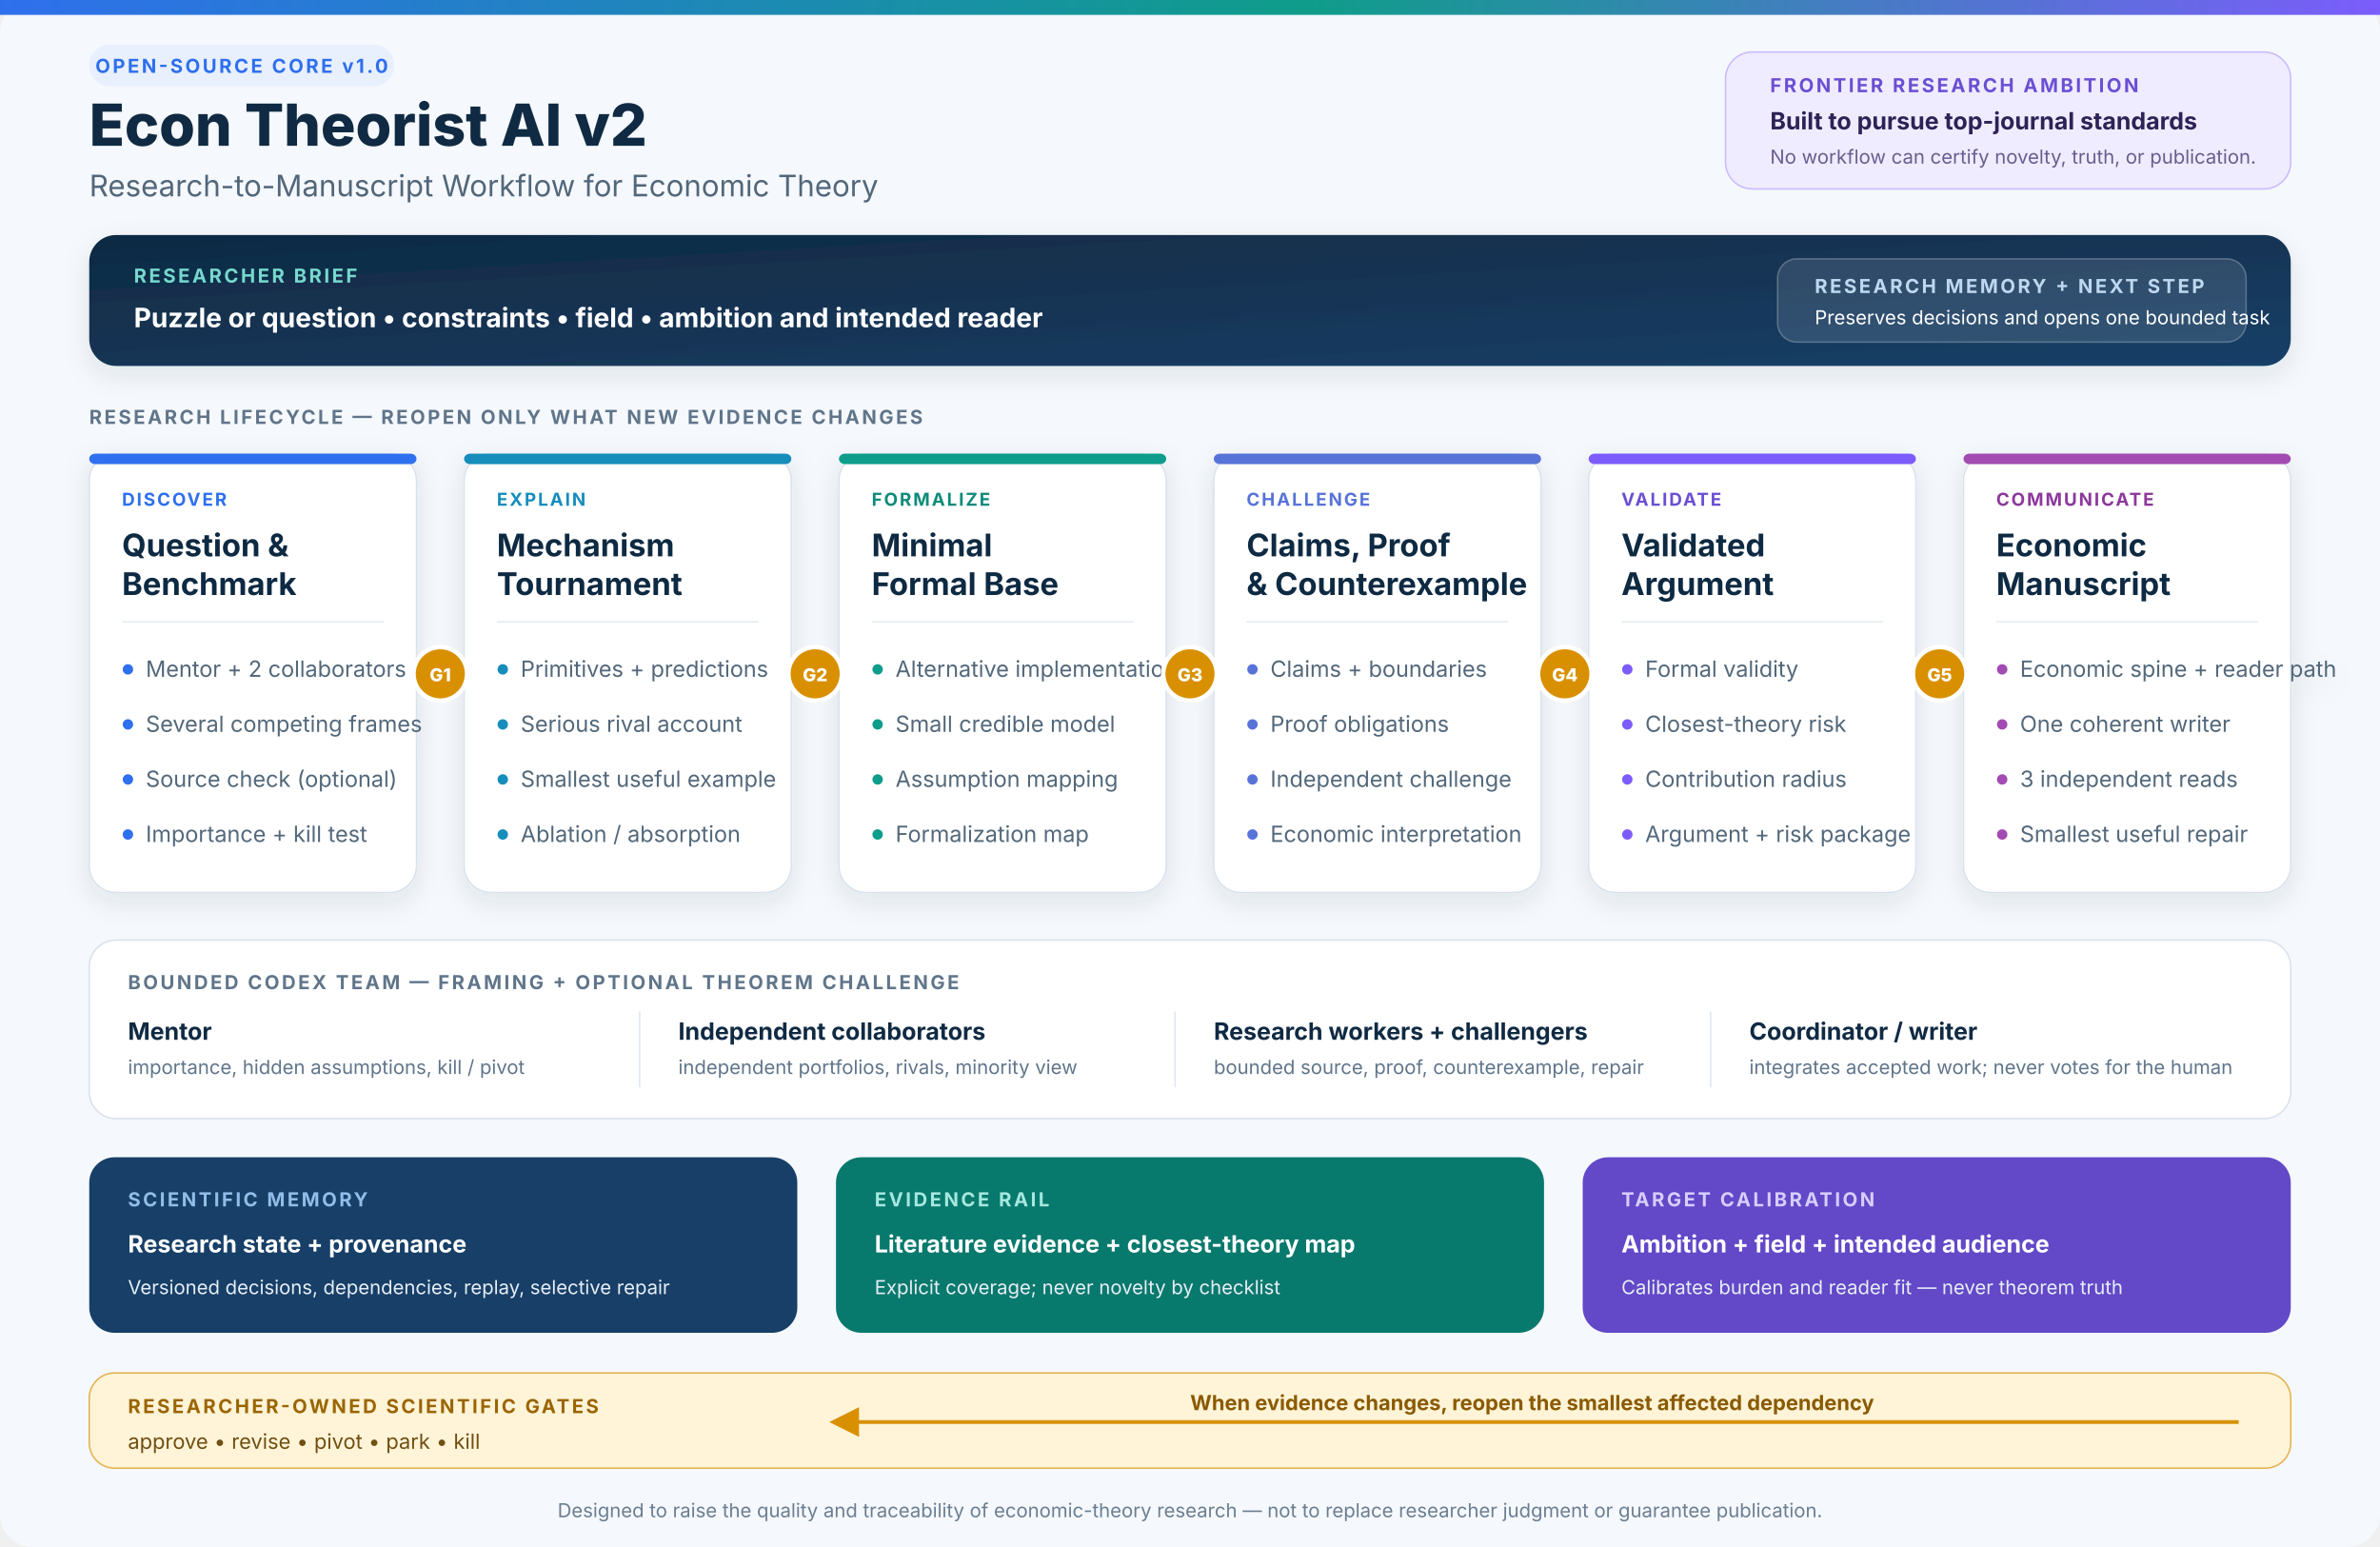
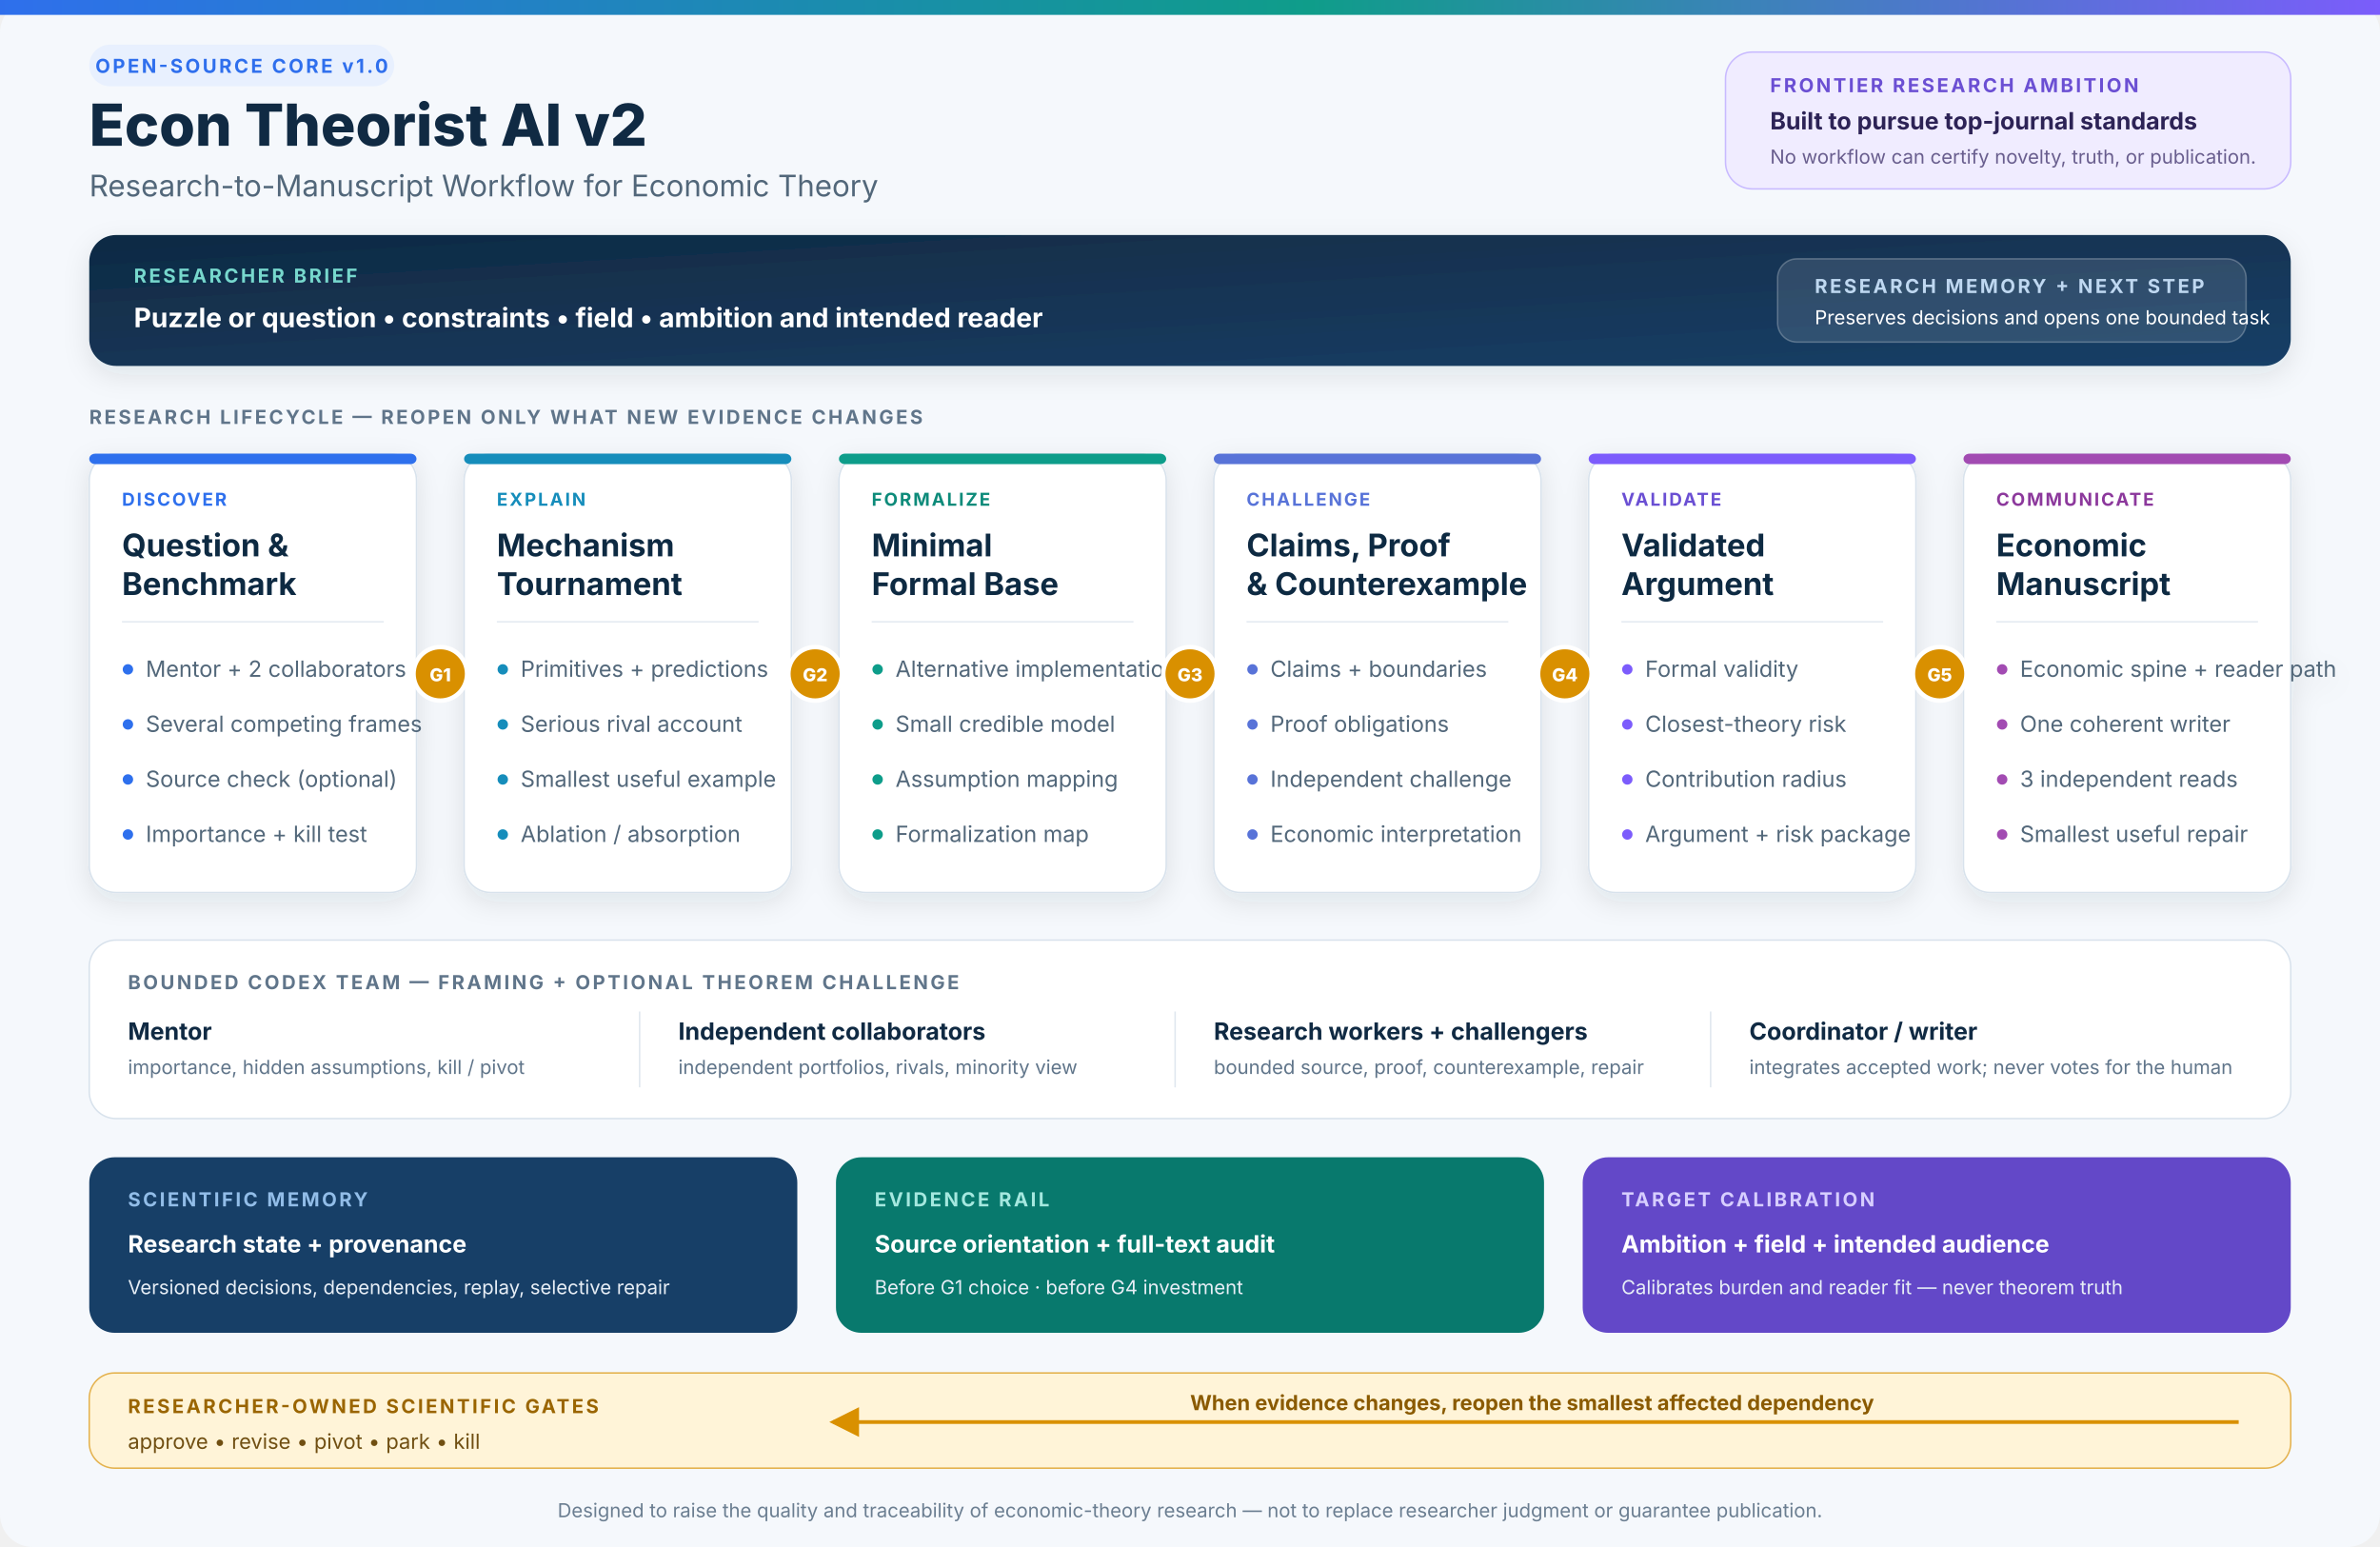
<svg xmlns="http://www.w3.org/2000/svg" width="1600" height="1040" viewBox="0 0 1600 1040" role="img" aria-labelledby="title desc">
  <defs>
    <linearGradient id="headerGradient" x1="0" y1="0" x2="1" y2="1">
      <stop offset="0" stop-color="#102A43" />
      <stop offset="1" stop-color="#173F67" />
    </linearGradient>
    <linearGradient id="accentGradient" x1="0" y1="0" x2="1" y2="0">
      <stop offset="0" stop-color="#2F6FED" />
      <stop offset="0.55" stop-color="#0F9D8A" />
      <stop offset="1" stop-color="#7C5CFC" />
    </linearGradient>
    <filter id="shadow" x="-20%" y="-20%" width="140%" height="150%">
      <feDropShadow dx="0" dy="6" stdDeviation="9" flood-color="#102A43" flood-opacity="0.10" />
    </filter>
    <marker id="arrow" markerWidth="8" markerHeight="8" refX="7" refY="4" orient="auto" markerUnits="strokeWidth">
      <path d="M0,0 L8,4 L0,8 Z" fill="#7890A8" />
    </marker>
    <marker id="arrowAmber" markerWidth="8" markerHeight="8" refX="7" refY="4" orient="auto" markerUnits="strokeWidth">
      <path d="M0,0 L8,4 L0,8 Z" fill="#D99000" />
    </marker>
    <style>
      text { font-family: Inter, "Segoe UI", Arial, sans-serif; }
      .eyebrow { font-size: 13px; font-weight: 700; letter-spacing: 1.6px; }
      .stageLabel { font-size: 12px; font-weight: 700; letter-spacing: 1.25px; }
      .stageTitle { font-size: 21px; font-weight: 750; fill: #102A43; }
      .item { font-size: 15px; fill: #52677A; }
      .roleTitle { font-size: 16px; font-weight: 700; fill: #102A43; }
      .roleBody { font-size: 13px; fill: #60758A; }
      .railTitle { font-size: 16px; font-weight: 700; fill: #FFFFFF; }
      .railBody { font-size: 13px; fill: #E7EEF6; }
    </style>
  </defs>
  <rect width="1600" height="1040" rx="22" fill="#F5F8FC" />
  <rect x="0" y="0" width="1600" height="10" fill="url(#accentGradient)" />
  <g>
    <rect x="60" y="30" width="205" height="28" rx="14" fill="#E8F0FE" />
    <text x="162.5" y="49" text-anchor="middle" class="eyebrow" fill="#2F6FED">OPEN-SOURCE CORE v1.0</text>
    <text x="60" y="98" font-size="39" font-weight="780" fill="#102A43">Econ Theorist AI v2</text>
    <text x="60" y="132" font-size="20" fill="#52677A">Research-to-Manuscript Workflow for Economic Theory</text>
    <rect x="1160" y="35" width="380" height="92" rx="18" fill="#F0ECFF" stroke="#C8BAFF" />
    <text x="1190" y="62" class="eyebrow" fill="#6B4FD3">FRONTIER RESEARCH AMBITION</text>
    <text x="1190" y="87" font-size="16" font-weight="700" fill="#2D2356">Built to pursue top-journal standards</text>
    <text x="1190" y="110" font-size="13" fill="#695E8E">No workflow can certify novelty, truth, or publication.</text>
  </g>
  <g>
    <rect x="60" y="158" width="1480" height="88" rx="18" fill="url(#headerGradient)" filter="url(#shadow)" />
    <text x="90" y="190" class="eyebrow" fill="#77D8CD">RESEARCHER BRIEF</text>
    <text x="90" y="220" font-size="18" font-weight="650" fill="#FFFFFF">Puzzle or question  •  constraints  •  field  •  ambition and intended reader</text>
    <rect x="1195" y="174" width="315" height="56" rx="13" fill="#FFFFFF" fill-opacity="0.11" stroke="#FFFFFF" stroke-opacity="0.25" />
    <text x="1220" y="197" class="eyebrow" fill="#BFD8F1">RESEARCH MEMORY + NEXT STEP</text>
    <text x="1220" y="218" font-size="13" fill="#FFFFFF">Preserves decisions and opens one bounded task</text>
  </g>
  <text x="60" y="285" class="eyebrow" fill="#60758A">RESEARCH LIFECYCLE — REOPEN ONLY WHAT NEW EVIDENCE CHANGES</text>
  <g stroke="#7890A8" stroke-width="2.5" marker-end="url(#arrow)">
    <path d="M280 453 H312" />
    <path d="M532 453 H564" />
    <path d="M784 453 H816" />
    <path d="M1036 453 H1068" />
    <path d="M1288 453 H1320" />
  </g>
  <g filter="url(#shadow)">
    <g>
      <rect x="60" y="305" width="220" height="295" rx="18" fill="#FFFFFF" stroke="#D8E2EC" />
      <rect x="60" y="305" width="220" height="7" rx="4" fill="#2F6FED" />
      <text x="82" y="340" class="stageLabel" fill="#2F6FED">DISCOVER</text>
      <text x="82" y="374" class="stageTitle">Question &amp;</text>
      <text x="82" y="400" class="stageTitle">Benchmark</text>
      <line x1="82" y1="418" x2="258" y2="418" stroke="#E4EAF1" />
      <circle cx="86" cy="450" r="3.5" fill="#2F6FED" />
      <text x="98" y="455" class="item">Mentor + 2 collaborators</text>
      <circle cx="86" cy="487" r="3.5" fill="#2F6FED" />
      <text x="98" y="492" class="item">Several competing frames</text>
      <circle cx="86" cy="524" r="3.5" fill="#2F6FED" />
      <text x="98" y="529" class="item">Source check (optional)</text>
      <circle cx="86" cy="561" r="3.5" fill="#2F6FED" />
      <text x="98" y="566" class="item">Importance + kill test</text>
    </g>
    <g>
      <rect x="312" y="305" width="220" height="295" rx="18" fill="#FFFFFF" stroke="#D8E2EC" />
      <rect x="312" y="305" width="220" height="7" rx="4" fill="#158DBB" />
      <text x="334" y="340" class="stageLabel" fill="#158DBB">EXPLAIN</text>
      <text x="334" y="374" class="stageTitle">Mechanism</text>
      <text x="334" y="400" class="stageTitle">Tournament</text>
      <line x1="334" y1="418" x2="510" y2="418" stroke="#E4EAF1" />
      <circle cx="338" cy="450" r="3.5" fill="#158DBB" />
      <text x="350" y="455" class="item">Primitives + predictions</text>
      <circle cx="338" cy="487" r="3.5" fill="#158DBB" />
      <text x="350" y="492" class="item">Serious rival account</text>
      <circle cx="338" cy="524" r="3.5" fill="#158DBB" />
      <text x="350" y="529" class="item">Smallest useful example</text>
      <circle cx="338" cy="561" r="3.5" fill="#158DBB" />
      <text x="350" y="566" class="item">Ablation / absorption</text>
    </g>
    <g>
      <rect x="564" y="305" width="220" height="295" rx="18" fill="#FFFFFF" stroke="#D8E2EC" />
      <rect x="564" y="305" width="220" height="7" rx="4" fill="#0F9D8A" />
      <text x="586" y="340" class="stageLabel" fill="#0F8B7A">FORMALIZE</text>
      <text x="586" y="374" class="stageTitle">Minimal</text>
      <text x="586" y="400" class="stageTitle">Formal Base</text>
      <line x1="586" y1="418" x2="762" y2="418" stroke="#E4EAF1" />
      <circle cx="590" cy="450" r="3.5" fill="#0F9D8A" />
      <text x="602" y="455" class="item">Alternative implementations</text>
      <circle cx="590" cy="487" r="3.5" fill="#0F9D8A" />
      <text x="602" y="492" class="item">Small credible model</text>
      <circle cx="590" cy="524" r="3.5" fill="#0F9D8A" />
      <text x="602" y="529" class="item">Assumption mapping</text>
      <circle cx="590" cy="561" r="3.5" fill="#0F9D8A" />
      <text x="602" y="566" class="item">Formalization map</text>
    </g>
    <g>
      <rect x="816" y="305" width="220" height="295" rx="18" fill="#FFFFFF" stroke="#D8E2EC" />
      <rect x="816" y="305" width="220" height="7" rx="4" fill="#5873D8" />
      <text x="838" y="340" class="stageLabel" fill="#5873D8">CHALLENGE</text>
      <text x="838" y="374" class="stageTitle">Claims, Proof</text>
      <text x="838" y="400" class="stageTitle">&amp; Counterexample</text>
      <line x1="838" y1="418" x2="1014" y2="418" stroke="#E4EAF1" />
      <circle cx="842" cy="450" r="3.5" fill="#5873D8" />
      <text x="854" y="455" class="item">Claims + boundaries</text>
      <circle cx="842" cy="487" r="3.5" fill="#5873D8" />
      <text x="854" y="492" class="item">Proof obligations</text>
      <circle cx="842" cy="524" r="3.5" fill="#5873D8" />
      <text x="854" y="529" class="item">Independent challenge</text>
      <circle cx="842" cy="561" r="3.5" fill="#5873D8" />
      <text x="854" y="566" class="item">Economic interpretation</text>
    </g>
    <g>
      <rect x="1068" y="305" width="220" height="295" rx="18" fill="#FFFFFF" stroke="#D8E2EC" />
      <rect x="1068" y="305" width="220" height="7" rx="4" fill="#7C5CFC" />
      <text x="1090" y="340" class="stageLabel" fill="#6B4FD3">VALIDATE</text>
      <text x="1090" y="374" class="stageTitle">Validated</text>
      <text x="1090" y="400" class="stageTitle">Argument</text>
      <line x1="1090" y1="418" x2="1266" y2="418" stroke="#E4EAF1" />
      <circle cx="1094" cy="450" r="3.5" fill="#7C5CFC" />
      <text x="1106" y="455" class="item">Formal validity</text>
      <circle cx="1094" cy="487" r="3.5" fill="#7C5CFC" />
      <text x="1106" y="492" class="item">Closest-theory risk</text>
      <circle cx="1094" cy="524" r="3.5" fill="#7C5CFC" />
      <text x="1106" y="529" class="item">Contribution radius</text>
      <circle cx="1094" cy="561" r="3.5" fill="#7C5CFC" />
      <text x="1106" y="566" class="item">Argument + risk package</text>
    </g>
    <g>
      <rect x="1320" y="305" width="220" height="295" rx="18" fill="#FFFFFF" stroke="#D8E2EC" />
      <rect x="1320" y="305" width="220" height="7" rx="4" fill="#A24CB2" />
      <text x="1342" y="340" class="stageLabel" fill="#8C399C">COMMUNICATE</text>
      <text x="1342" y="374" class="stageTitle">Economic</text>
      <text x="1342" y="400" class="stageTitle">Manuscript</text>
      <line x1="1342" y1="418" x2="1518" y2="418" stroke="#E4EAF1" />
      <circle cx="1346" cy="450" r="3.5" fill="#A24CB2" />
      <text x="1358" y="455" class="item">Economic spine + reader path</text>
      <circle cx="1346" cy="487" r="3.5" fill="#A24CB2" />
      <text x="1358" y="492" class="item">One coherent writer</text>
      <circle cx="1346" cy="524" r="3.5" fill="#A24CB2" />
      <text x="1358" y="529" class="item">3 independent reads</text>
      <circle cx="1346" cy="561" r="3.5" fill="#A24CB2" />
      <text x="1358" y="566" class="item">Smallest useful repair</text>
    </g>
  </g>
  <g>
    <g>
      <circle cx="296" cy="453" r="18" fill="#D99000" stroke="#FFFFFF" stroke-width="3" />
      <text x="296" y="458" text-anchor="middle" font-size="12" font-weight="800" fill="#FFFFFF">G1</text>
    </g>
    <g>
      <circle cx="548" cy="453" r="18" fill="#D99000" stroke="#FFFFFF" stroke-width="3" />
      <text x="548" y="458" text-anchor="middle" font-size="12" font-weight="800" fill="#FFFFFF">G2</text>
    </g>
    <g>
      <circle cx="800" cy="453" r="18" fill="#D99000" stroke="#FFFFFF" stroke-width="3" />
      <text x="800" y="458" text-anchor="middle" font-size="12" font-weight="800" fill="#FFFFFF">G3</text>
    </g>
    <g>
      <circle cx="1052" cy="453" r="18" fill="#D99000" stroke="#FFFFFF" stroke-width="3" />
      <text x="1052" y="458" text-anchor="middle" font-size="12" font-weight="800" fill="#FFFFFF">G4</text>
    </g>
    <g>
      <circle cx="1304" cy="453" r="18" fill="#D99000" stroke="#FFFFFF" stroke-width="3" />
      <text x="1304" y="458" text-anchor="middle" font-size="12" font-weight="800" fill="#FFFFFF">G5</text>
    </g>
  </g>
  <g>
    <rect x="60" y="632" width="1480" height="120" rx="18" fill="#FFFFFF" stroke="#D8E2EC" />
    <text x="86" y="665" class="eyebrow" fill="#60758A">BOUNDED CODEX TEAM — FRAMING + OPTIONAL THEOREM CHALLENGE</text>
    <line x1="430" y1="680" x2="430" y2="731" stroke="#DFE7EF" />
    <line x1="790" y1="680" x2="790" y2="731" stroke="#DFE7EF" />
    <line x1="1150" y1="680" x2="1150" y2="731" stroke="#DFE7EF" />
    <text x="86" y="699" class="roleTitle">Mentor</text>
    <text x="86" y="722" class="roleBody">importance, hidden assumptions, kill / pivot</text>
    <text x="456" y="699" class="roleTitle">Independent collaborators</text>
    <text x="456" y="722" class="roleBody">independent portfolios, rivals, minority view</text>
    <text x="816" y="699" class="roleTitle">Research workers + challengers</text>
    <text x="816" y="722" class="roleBody">bounded source, proof, counterexample, repair</text>
    <text x="1176" y="699" class="roleTitle">Coordinator / writer</text>
    <text x="1176" y="722" class="roleBody">integrates accepted work; never votes for the human</text>
  </g>
  <g>
    <rect x="60" y="778" width="476" height="118" rx="17" fill="#173F67" />
    <text x="86" y="811" class="eyebrow" fill="#92BDE8">SCIENTIFIC MEMORY</text>
    <text x="86" y="842" class="railTitle">Research state + provenance</text>
    <text x="86" y="870" class="railBody">Versioned decisions, dependencies, replay, selective repair</text>
    <rect x="562" y="778" width="476" height="118" rx="17" fill="#08796D" />
    <text x="588" y="811" class="eyebrow" fill="#A5E8DF">EVIDENCE RAIL</text>
-     <text x="588" y="842" class="railTitle">Literature evidence + closest-theory map</text>
-     <text x="588" y="870" class="railBody">Explicit coverage; never novelty by checklist</text>
+     <text x="588" y="842" class="railTitle">Source orientation + full-text audit</text>
+     <text x="588" y="870" class="railBody">Before G1 choice · before G4 investment</text>
    <rect x="1064" y="778" width="476" height="118" rx="17" fill="#6348C8" />
    <text x="1090" y="811" class="eyebrow" fill="#D7CEFF">TARGET CALIBRATION</text>
    <text x="1090" y="842" class="railTitle">Ambition + field + intended audience</text>
    <text x="1090" y="870" class="railBody">Calibrates burden and reader fit — never theorem truth</text>
  </g>
  <g>
    <rect x="60" y="923" width="1480" height="64" rx="17" fill="#FFF4D8" stroke="#E4B24F" />
    <text x="86" y="950" class="eyebrow" fill="#9A6500">RESEARCHER-OWNED SCIENTIFIC GATES</text>
    <text x="86" y="974" font-size="14" fill="#704F12">approve  •  revise  •  pivot  •  park  •  kill</text>
    <path d="M1505 956 H560" stroke="#D99000" stroke-width="2.5" marker-end="url(#arrowAmber)" />
    <text x="1030" y="948" text-anchor="middle" font-size="14" font-weight="650" fill="#8A5A00">When evidence changes, reopen the smallest affected dependency</text>
  </g>
  <text x="800" y="1020" text-anchor="middle" font-size="13" fill="#6B7E91">Designed to raise the quality and traceability of economic-theory research — not to replace researcher judgment or guarantee publication.</text>
</svg>
